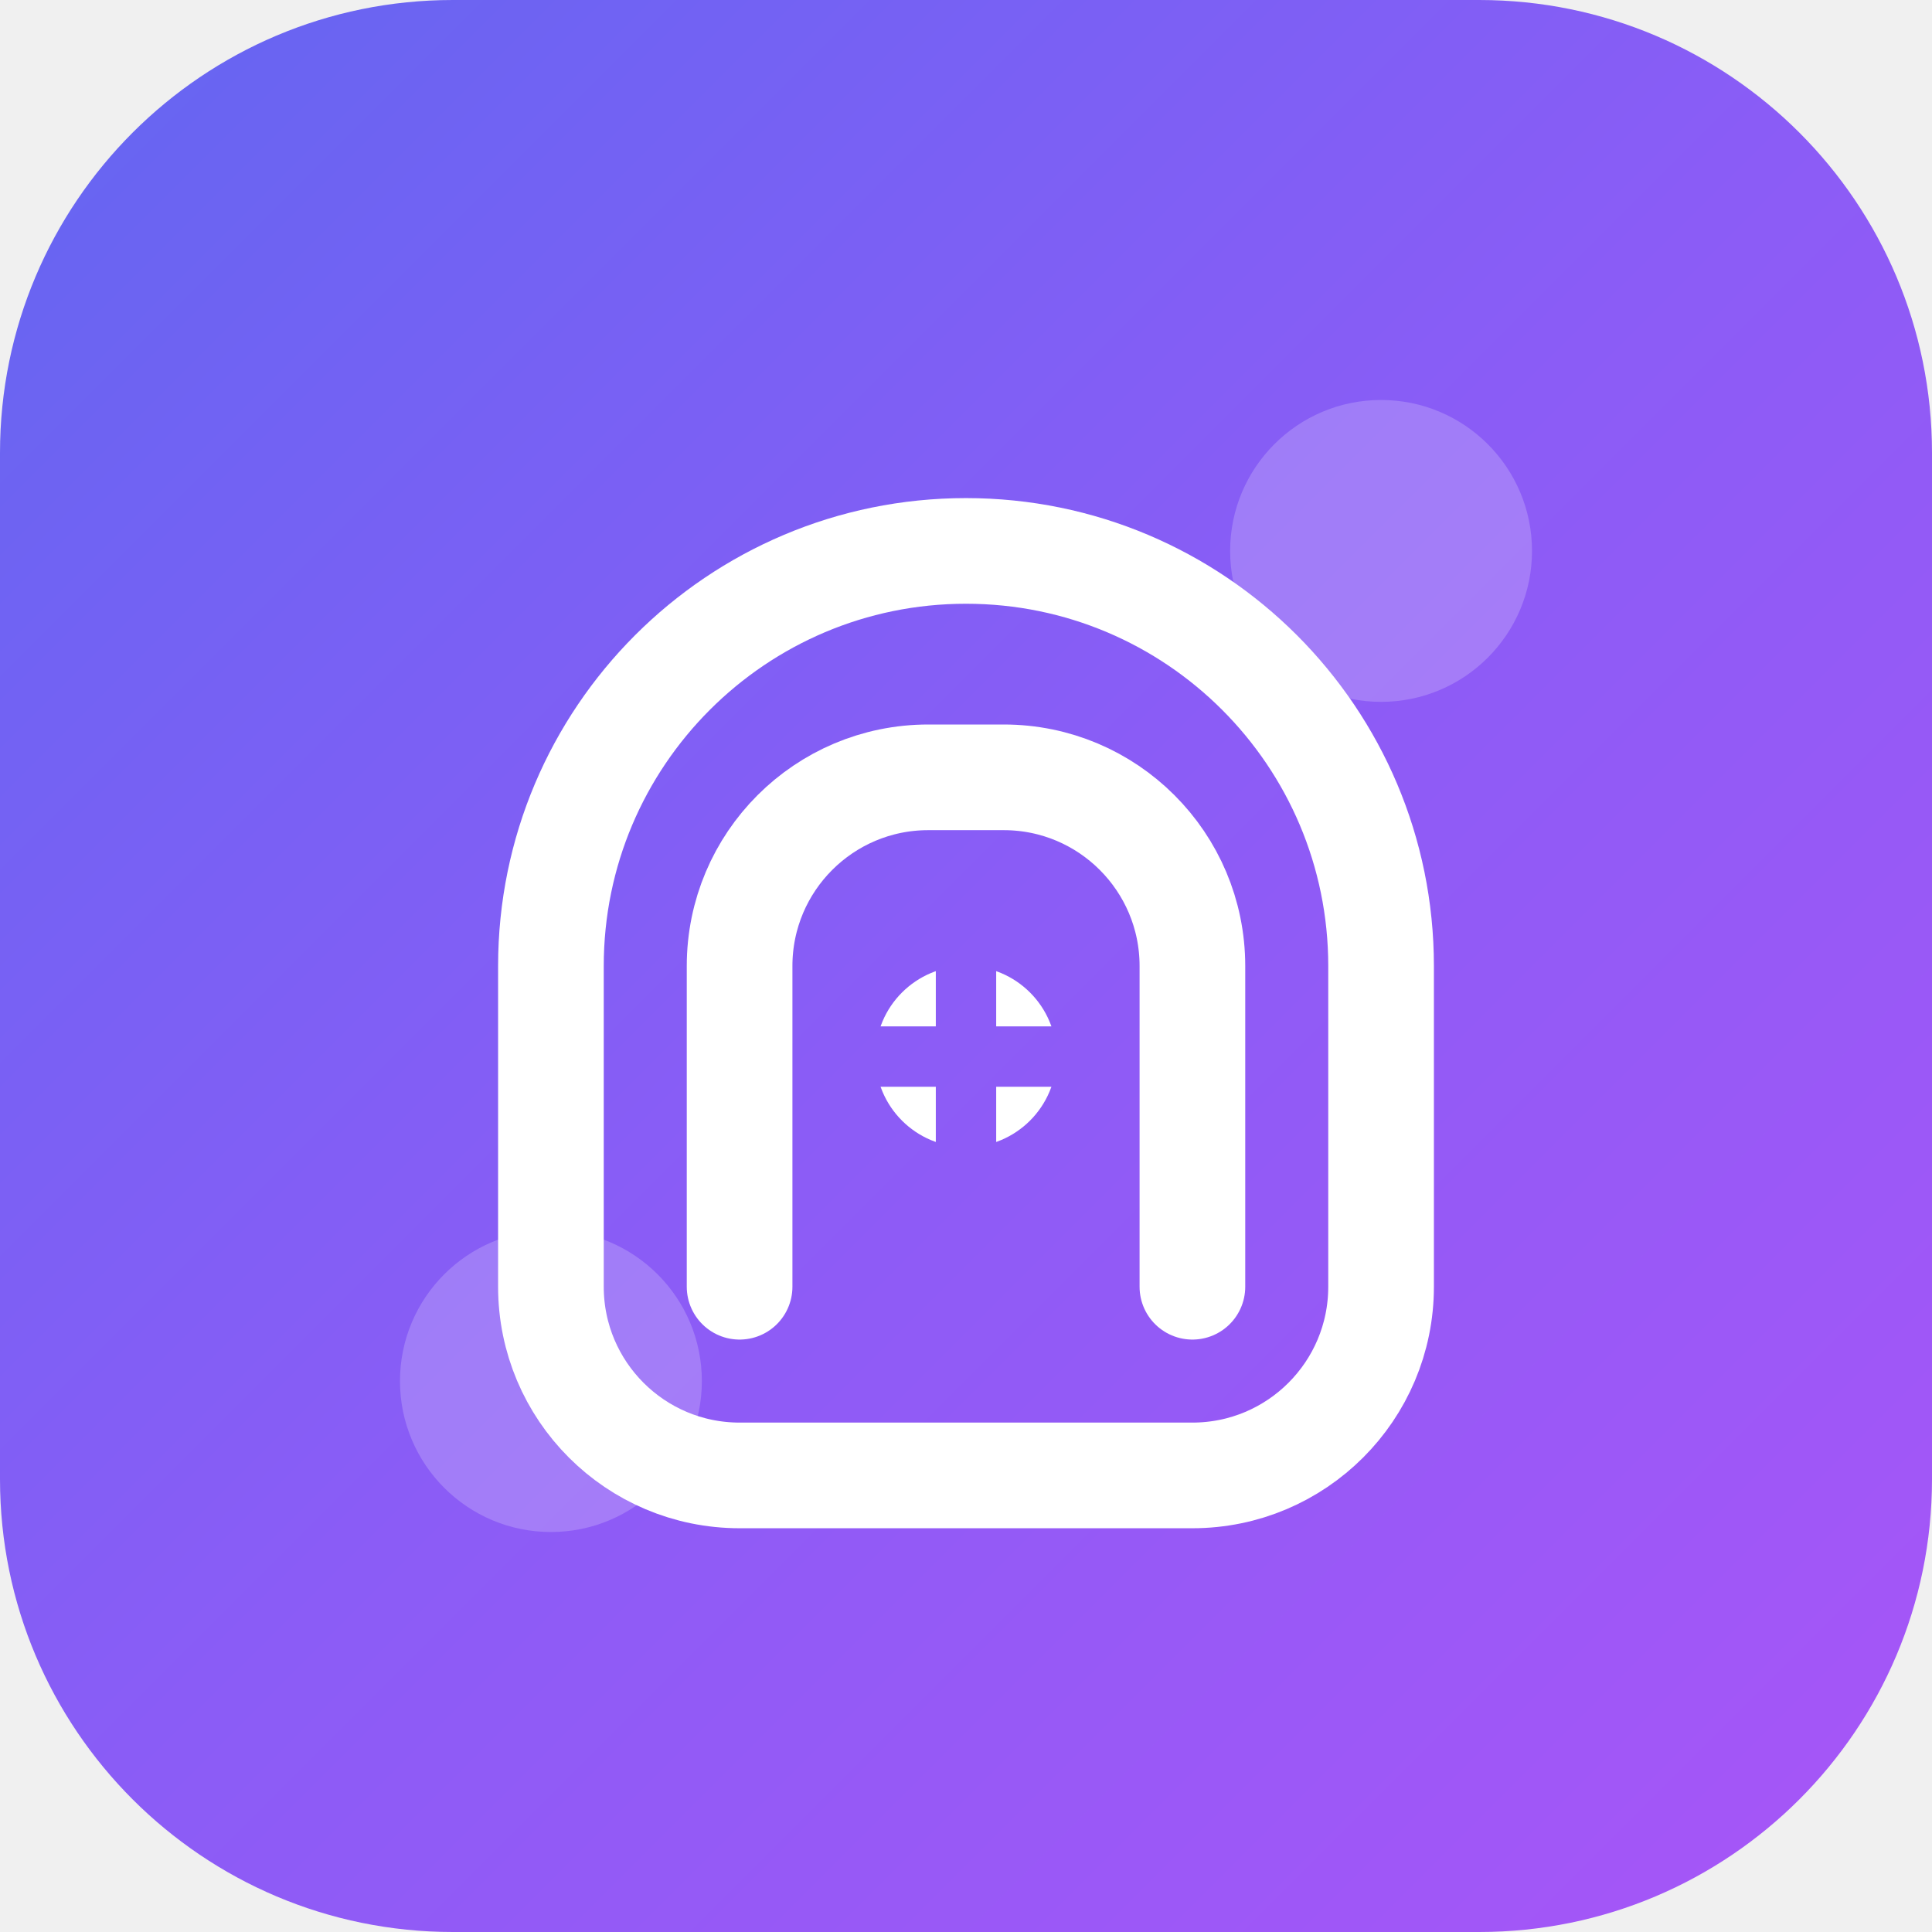
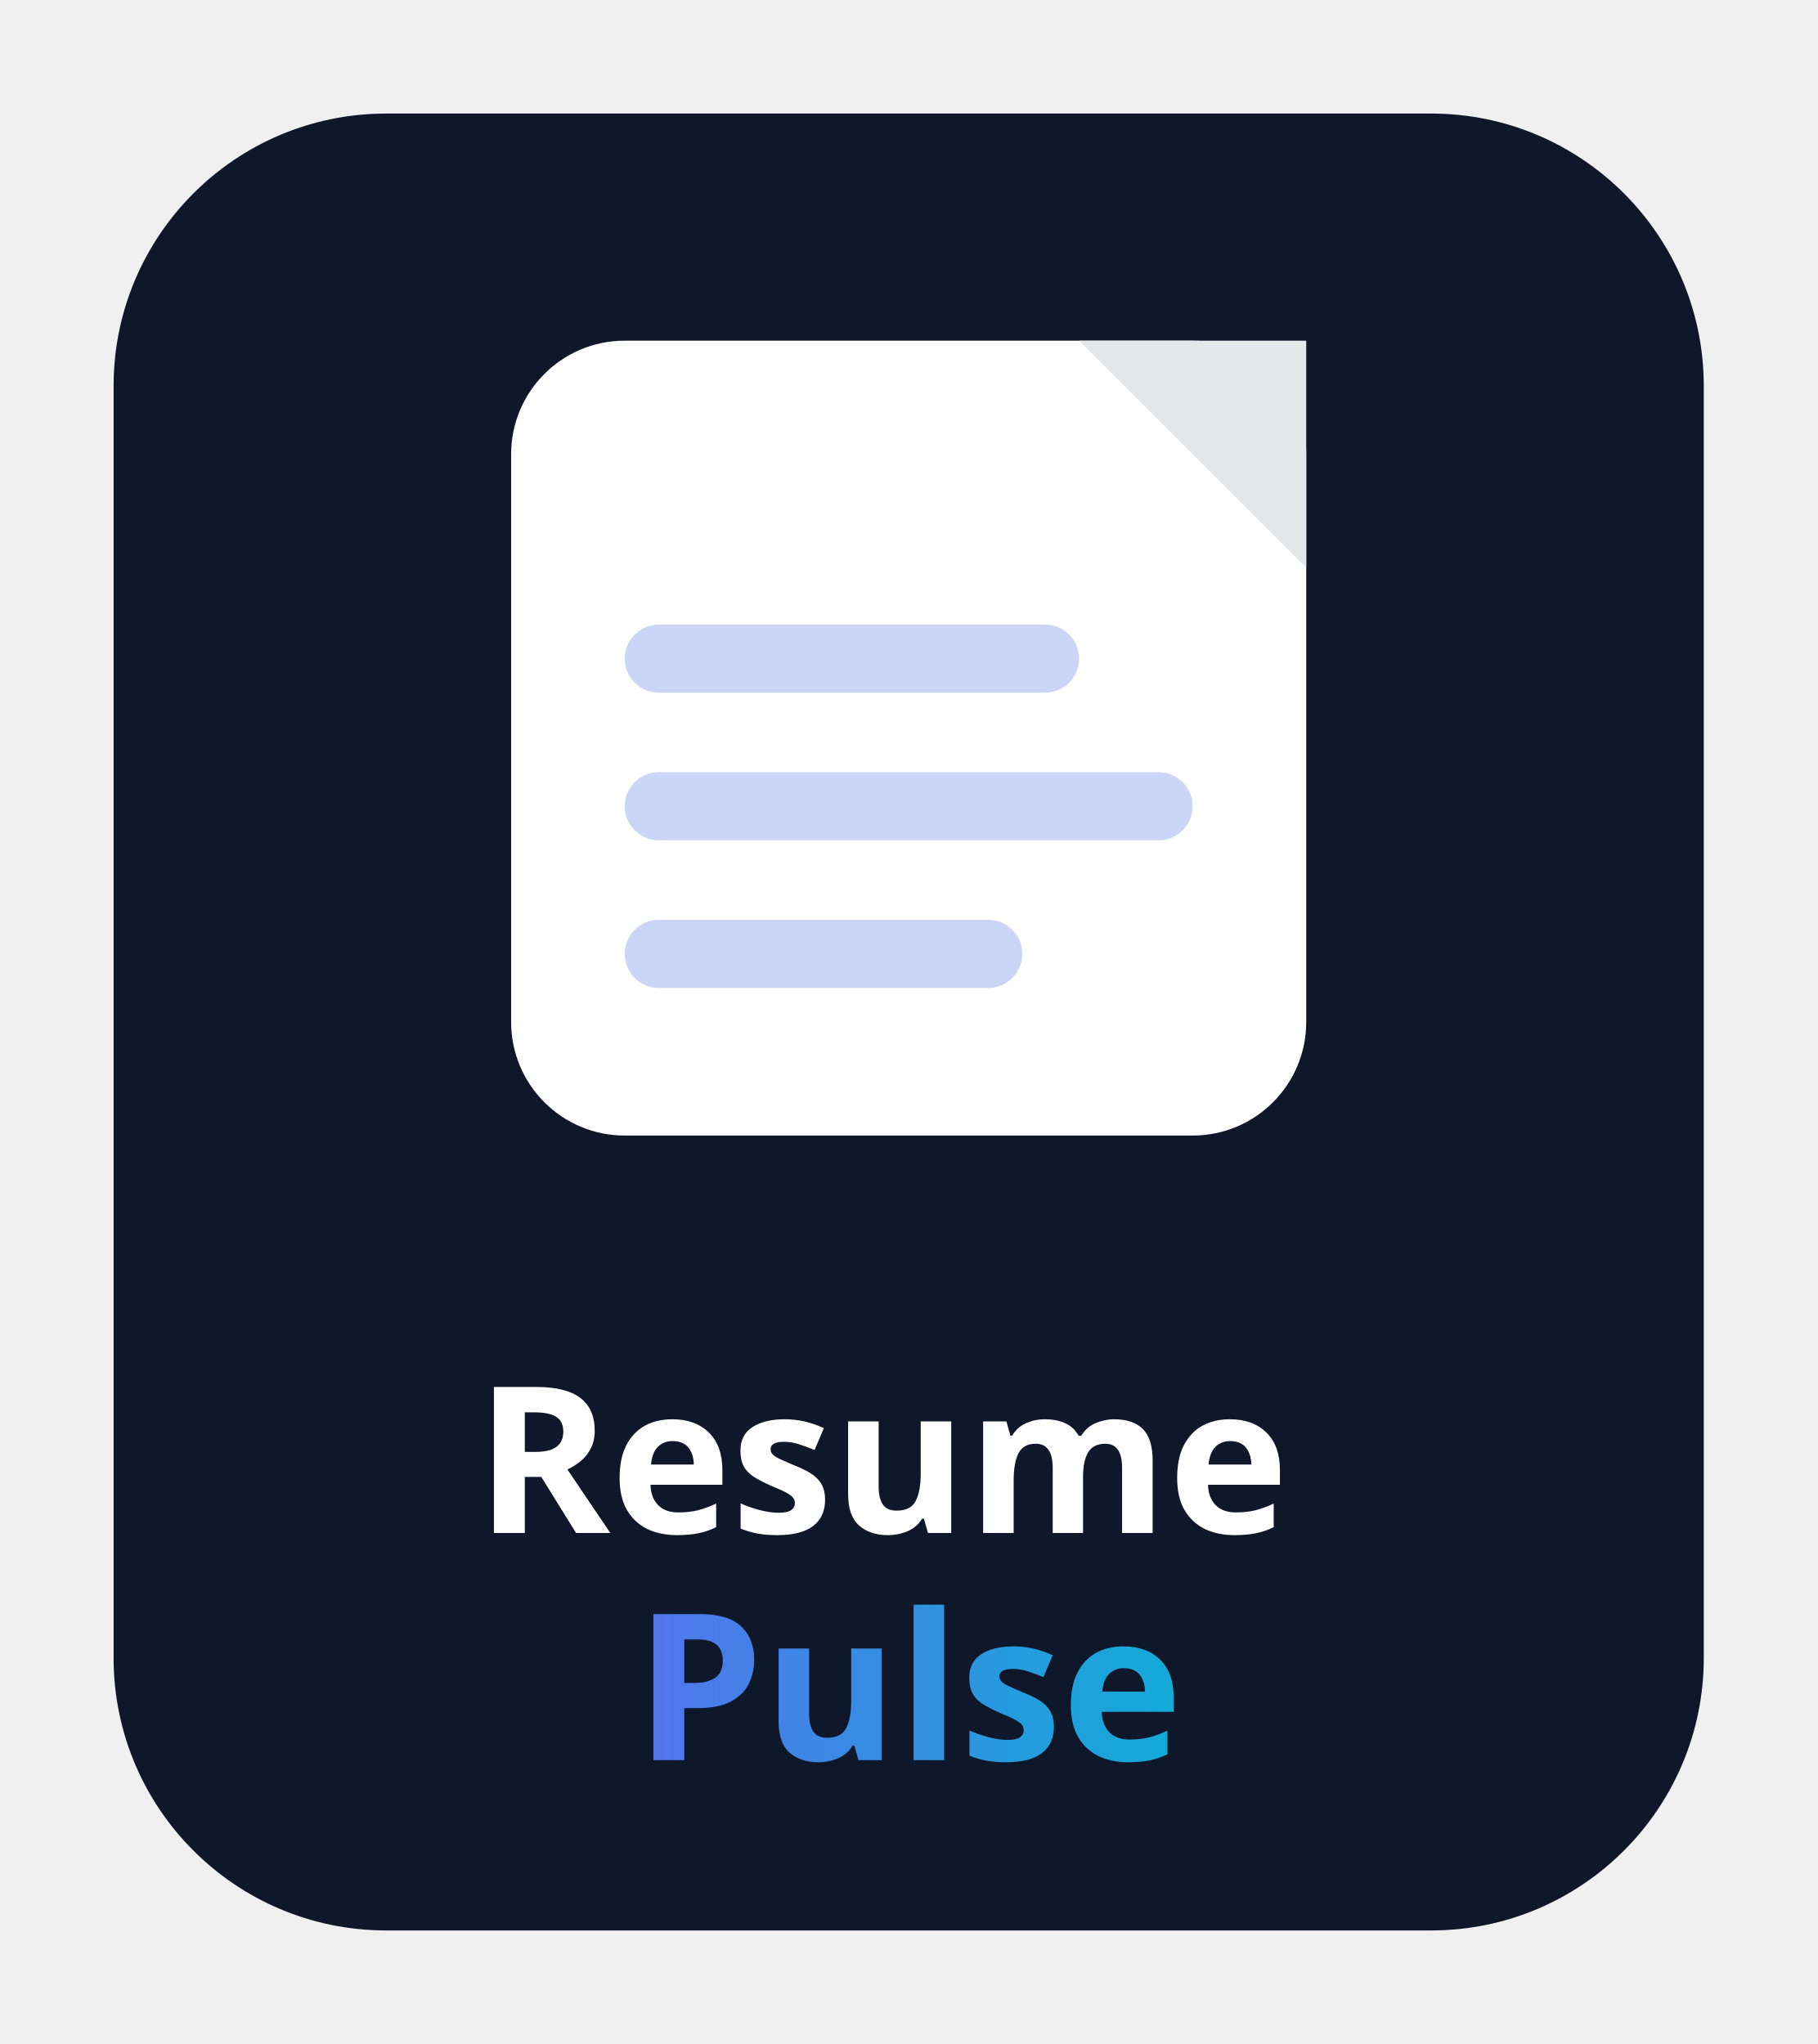
- <svg xmlns="http://www.w3.org/2000/svg" width="512" height="512" viewBox="0 0 512 512" fill="none">
-   <rect width="512" height="512" rx="120" fill="url(#gradient)" />
-   <path d="M146 256C146 195.248 195.248 146 256 146C316.752 146 366 195.248 366 256V341C366 368.614 343.614 391 316 391H196C168.386 391 146 368.614 146 341V256Z" stroke="white" stroke-width="28" stroke-linecap="round" stroke-linejoin="round" />
-   <path d="M196 341V256C196 228.386 218.386 206 246 206H266C293.614 206 316 228.386 316 256V341" stroke="white" stroke-width="28" stroke-linecap="round" />
-   <circle cx="256" cy="280" r="24" fill="white" />
-   <path d="M256 256V304M232 280H280" stroke="url(#gradient)" stroke-width="16" stroke-linecap="round" />
-   <circle cx="366" cy="146" r="40" fill="rgba(255,255,255,0.2)" />
-   <circle cx="146" cy="366" r="40" fill="rgba(255,255,255,0.2)" />
+ <svg xmlns="http://www.w3.org/2000/svg" width="160" height="180" viewBox="0 0 160 180">
  <defs>
-     <linearGradient id="gradient" x1="0" y1="0" x2="512" y2="512" gradientUnits="userSpaceOnUse">
-       <stop stop-color="#6366F1" />
-       <stop offset="0.5" stop-color="#8B5CF6" />
-       <stop offset="1" stop-color="#A855F7" />
+     <linearGradient id="gradText" x1="0%" y1="0%" x2="100%" y2="0%">
+       <stop offset="0%" stop-color="#6366f1" />
+       <stop offset="100%" stop-color="#06b6d4" />
    </linearGradient>
  </defs>
+   <rect x="10" y="10" width="140" height="160" rx="24" fill="#0f172a" />
+   <rect x="45" y="30" width="70" height="70" rx="10" fill="white" />
+   <polygon points="95,30 115,30 115,50" fill="#e5e7eb" />
+   <rect x="55" y="55" width="40" height="6" rx="3" fill="#cbd5f5" />
+   <rect x="55" y="68" width="50" height="6" rx="3" fill="#cbd5f5" />
+   <rect x="55" y="81" width="35" height="6" rx="3" fill="#cbd5f5" />
+   <text x="50%" y="135" text-anchor="middle" font-family="Poppins, Montserrat, sans-serif" font-size="18" font-weight="600">
+     <tspan fill="#ffffff">Resume</tspan>
+     <tspan x="50%" dy="20" fill="url(#gradText)">Pulse</tspan>
+   </text>
</svg>
